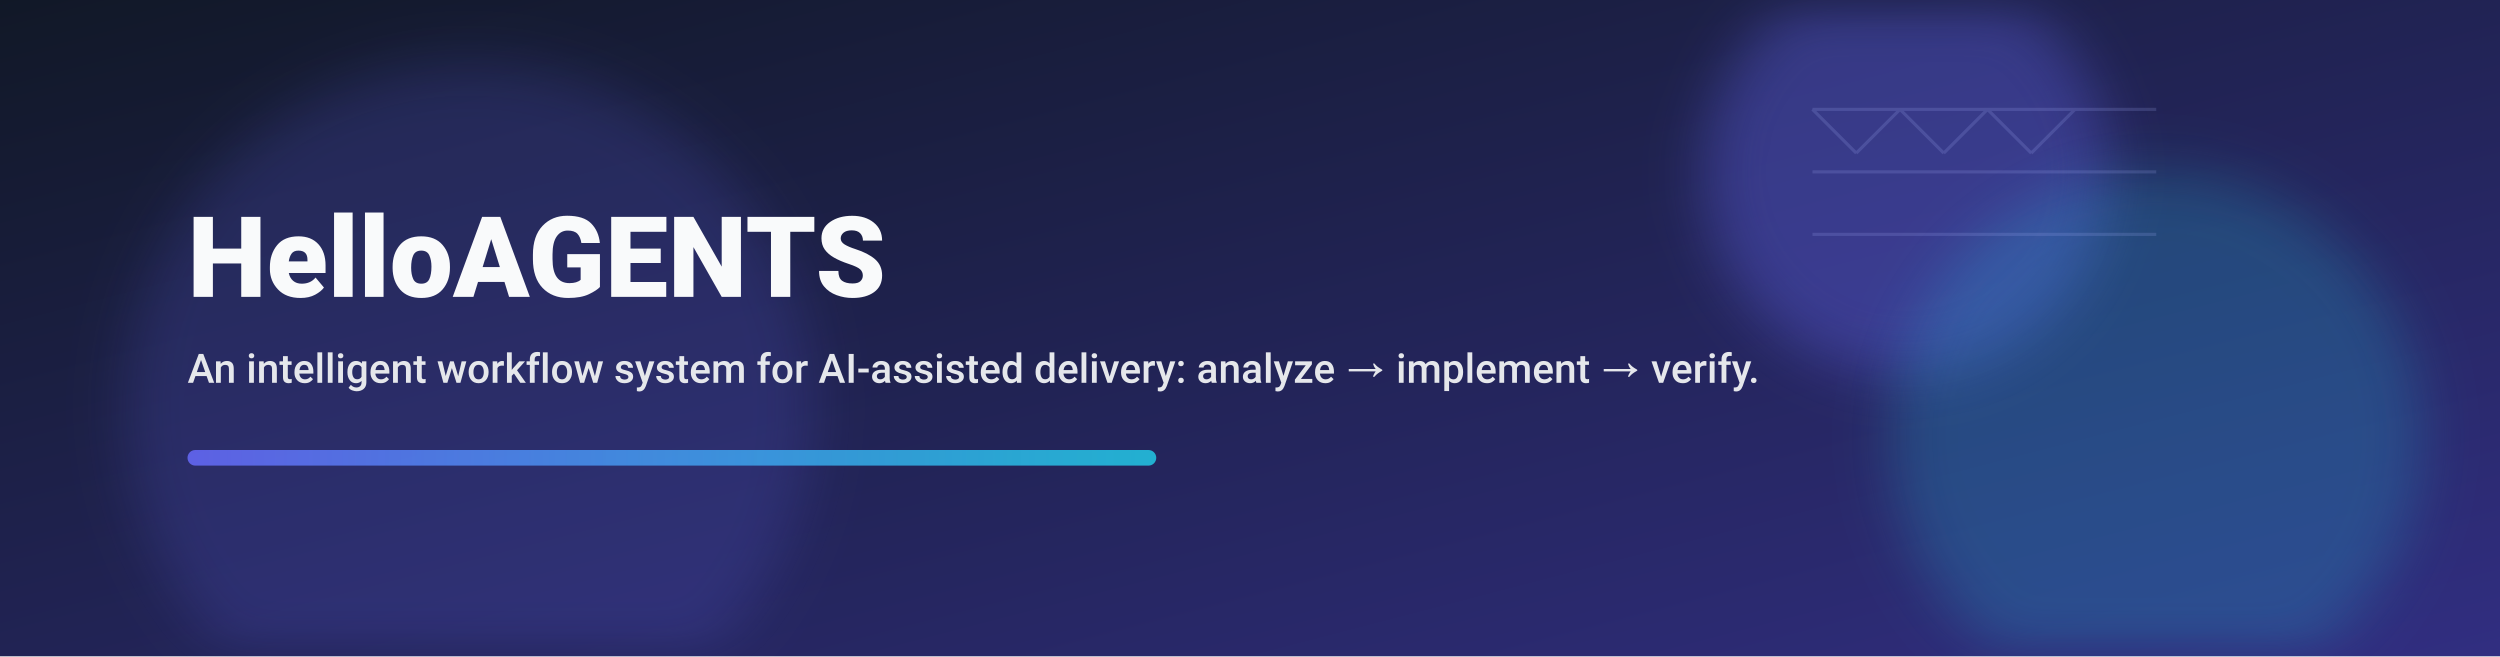
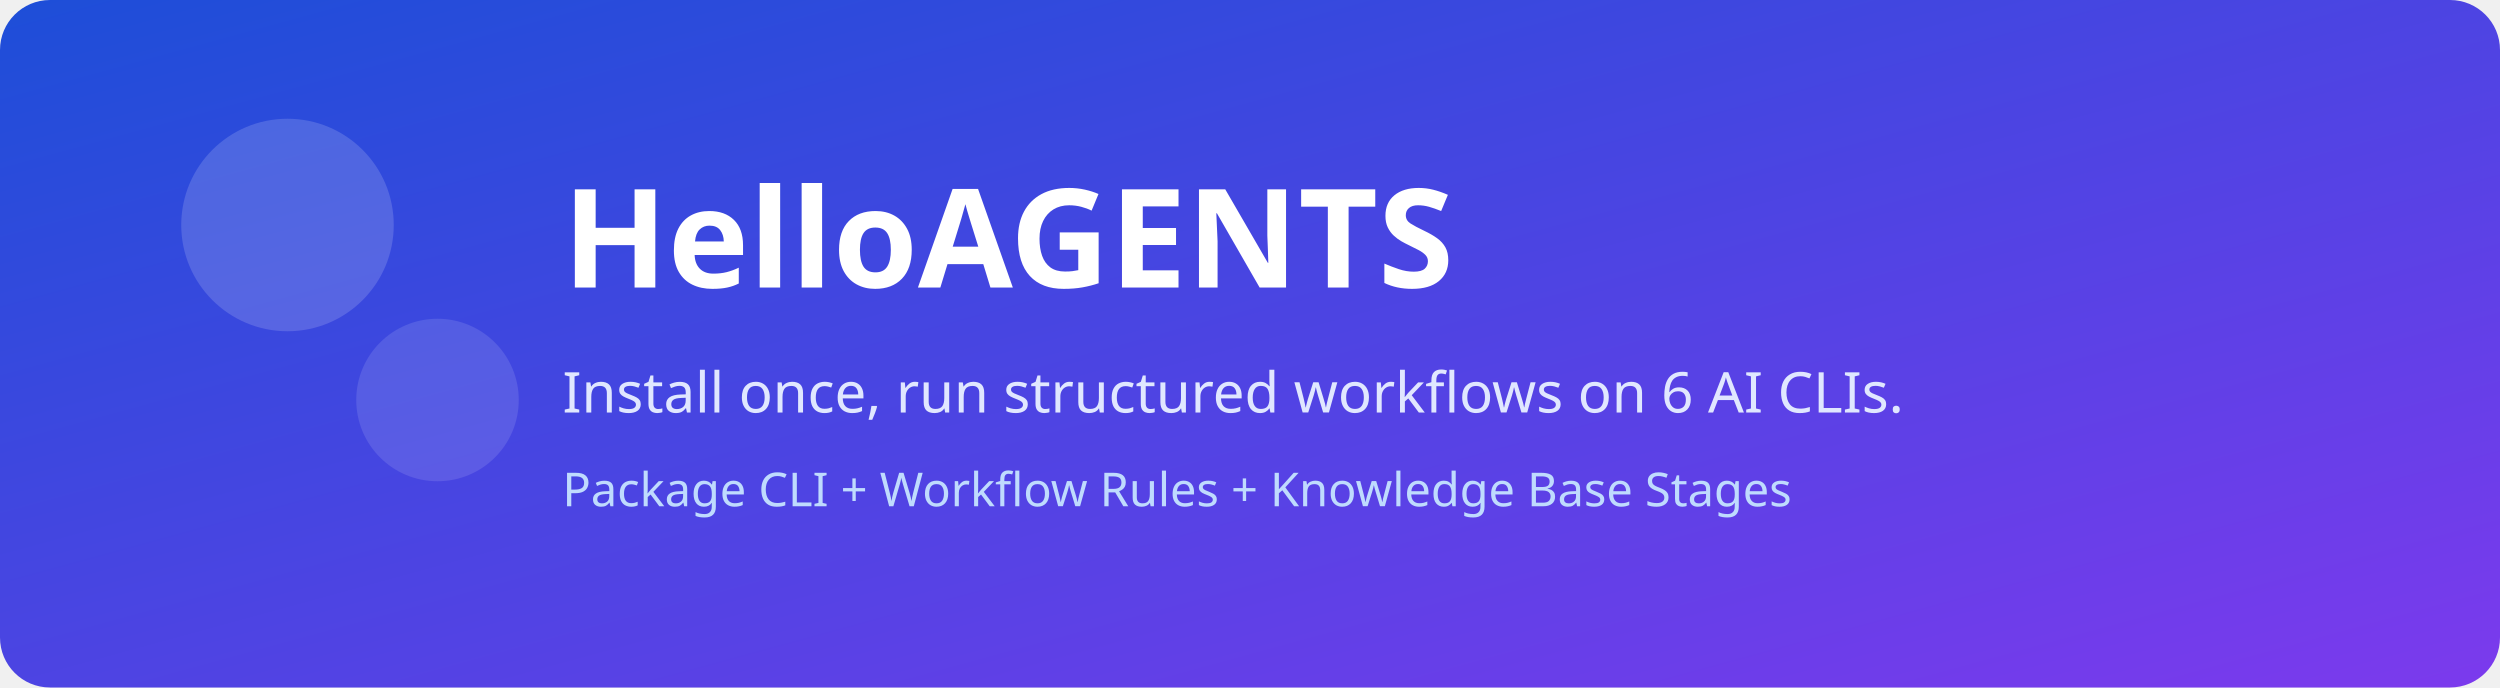
- <svg xmlns="http://www.w3.org/2000/svg" width="1600" height="420" viewBox="0 0 1600 420" role="img" aria-label="HelloAGENTS banner">
+ <svg xmlns="http://www.w3.org/2000/svg" viewBox="0 0 800 220" role="img" aria-labelledby="title desc">
  <defs>
    <linearGradient id="bg" x1="0" y1="0" x2="1" y2="1">
-       <stop offset="0" stop-color="#111827" />
-       <stop offset="1" stop-color="#312E81" />
+       <stop offset="0%" stop-color="#1d4ed8" />
+       <stop offset="100%" stop-color="#7c3aed" />
    </linearGradient>
-     <linearGradient id="accent" x1="0" y1="0" x2="1" y2="0">
-       <stop offset="0" stop-color="#6366F1" stop-opacity="0.9" />
-       <stop offset="1" stop-color="#22D3EE" stop-opacity="0.8" />
-     </linearGradient>
-     <filter id="soft" x="-20%" y="-20%" width="140%" height="140%">
-       <feGaussianBlur stdDeviation="18" />
-     </filter>
  </defs>
-   <rect width="1600" height="420" fill="url(#bg)" />
-   <circle cx="1220" cy="110" r="130" fill="#6366F1" opacity="0.35" filter="url(#soft)" />
-   <circle cx="1380" cy="280" r="170" fill="#22D3EE" opacity="0.20" filter="url(#soft)" />
-   <circle cx="300" cy="260" r="220" fill="#6366F1" opacity="0.18" filter="url(#soft)" />
-   <rect x="120" y="288" width="620" height="10" rx="5" fill="url(#accent)" />
-   <text x="120" y="190" fill="#F9FAFB" font-size="72" font-weight="800" font-family="ui-sans-serif,system-ui,-apple-system,Segoe UI,Roboto,Helvetica,Arial">
-     HelloAGENTS
-   </text>
-   <text x="120" y="245" fill="#E5E7EB" font-size="26" font-weight="500" font-family="ui-sans-serif,system-ui,-apple-system,Segoe UI,Roboto,Helvetica,Arial">
-     An intelligent workflow system for AI-assisted delivery: analyze → implement → verify.
-   </text>
-   <g opacity="0.18" stroke="#A5B4FC" stroke-width="2" fill="none">
-     <path d="M1160 70h220M1160 110h220M1160 150h220" />
-     <path d="M1160 70l28 28M1188 98l28-28M1216 70l28 28M1244 98l28-28M1272 70l28 28M1300 98l28-28" />
-   </g>
+   <rect width="800" height="220" rx="16" fill="url(#bg)" />
+   <circle cx="92" cy="72" r="34" fill="rgba(255,255,255,0.16)" />
+   <circle cx="140" cy="128" r="26" fill="rgba(255,255,255,0.12)" />
+   <text x="180" y="92" fill="#ffffff" font-size="44" font-family="system-ui, sans-serif" font-weight="700">HelloAGENTS</text>
+   <text x="180" y="132" fill="#e0e7ff" font-size="18" font-family="system-ui, sans-serif">Install once, run structured workflows on 6 AI CLIs.</text>
+   <text x="180" y="162" fill="#bfdbfe" font-size="15" font-family="system-ui, sans-serif">Package CLI + Workflow Rules + Knowledge Base Stages</text>
</svg>
